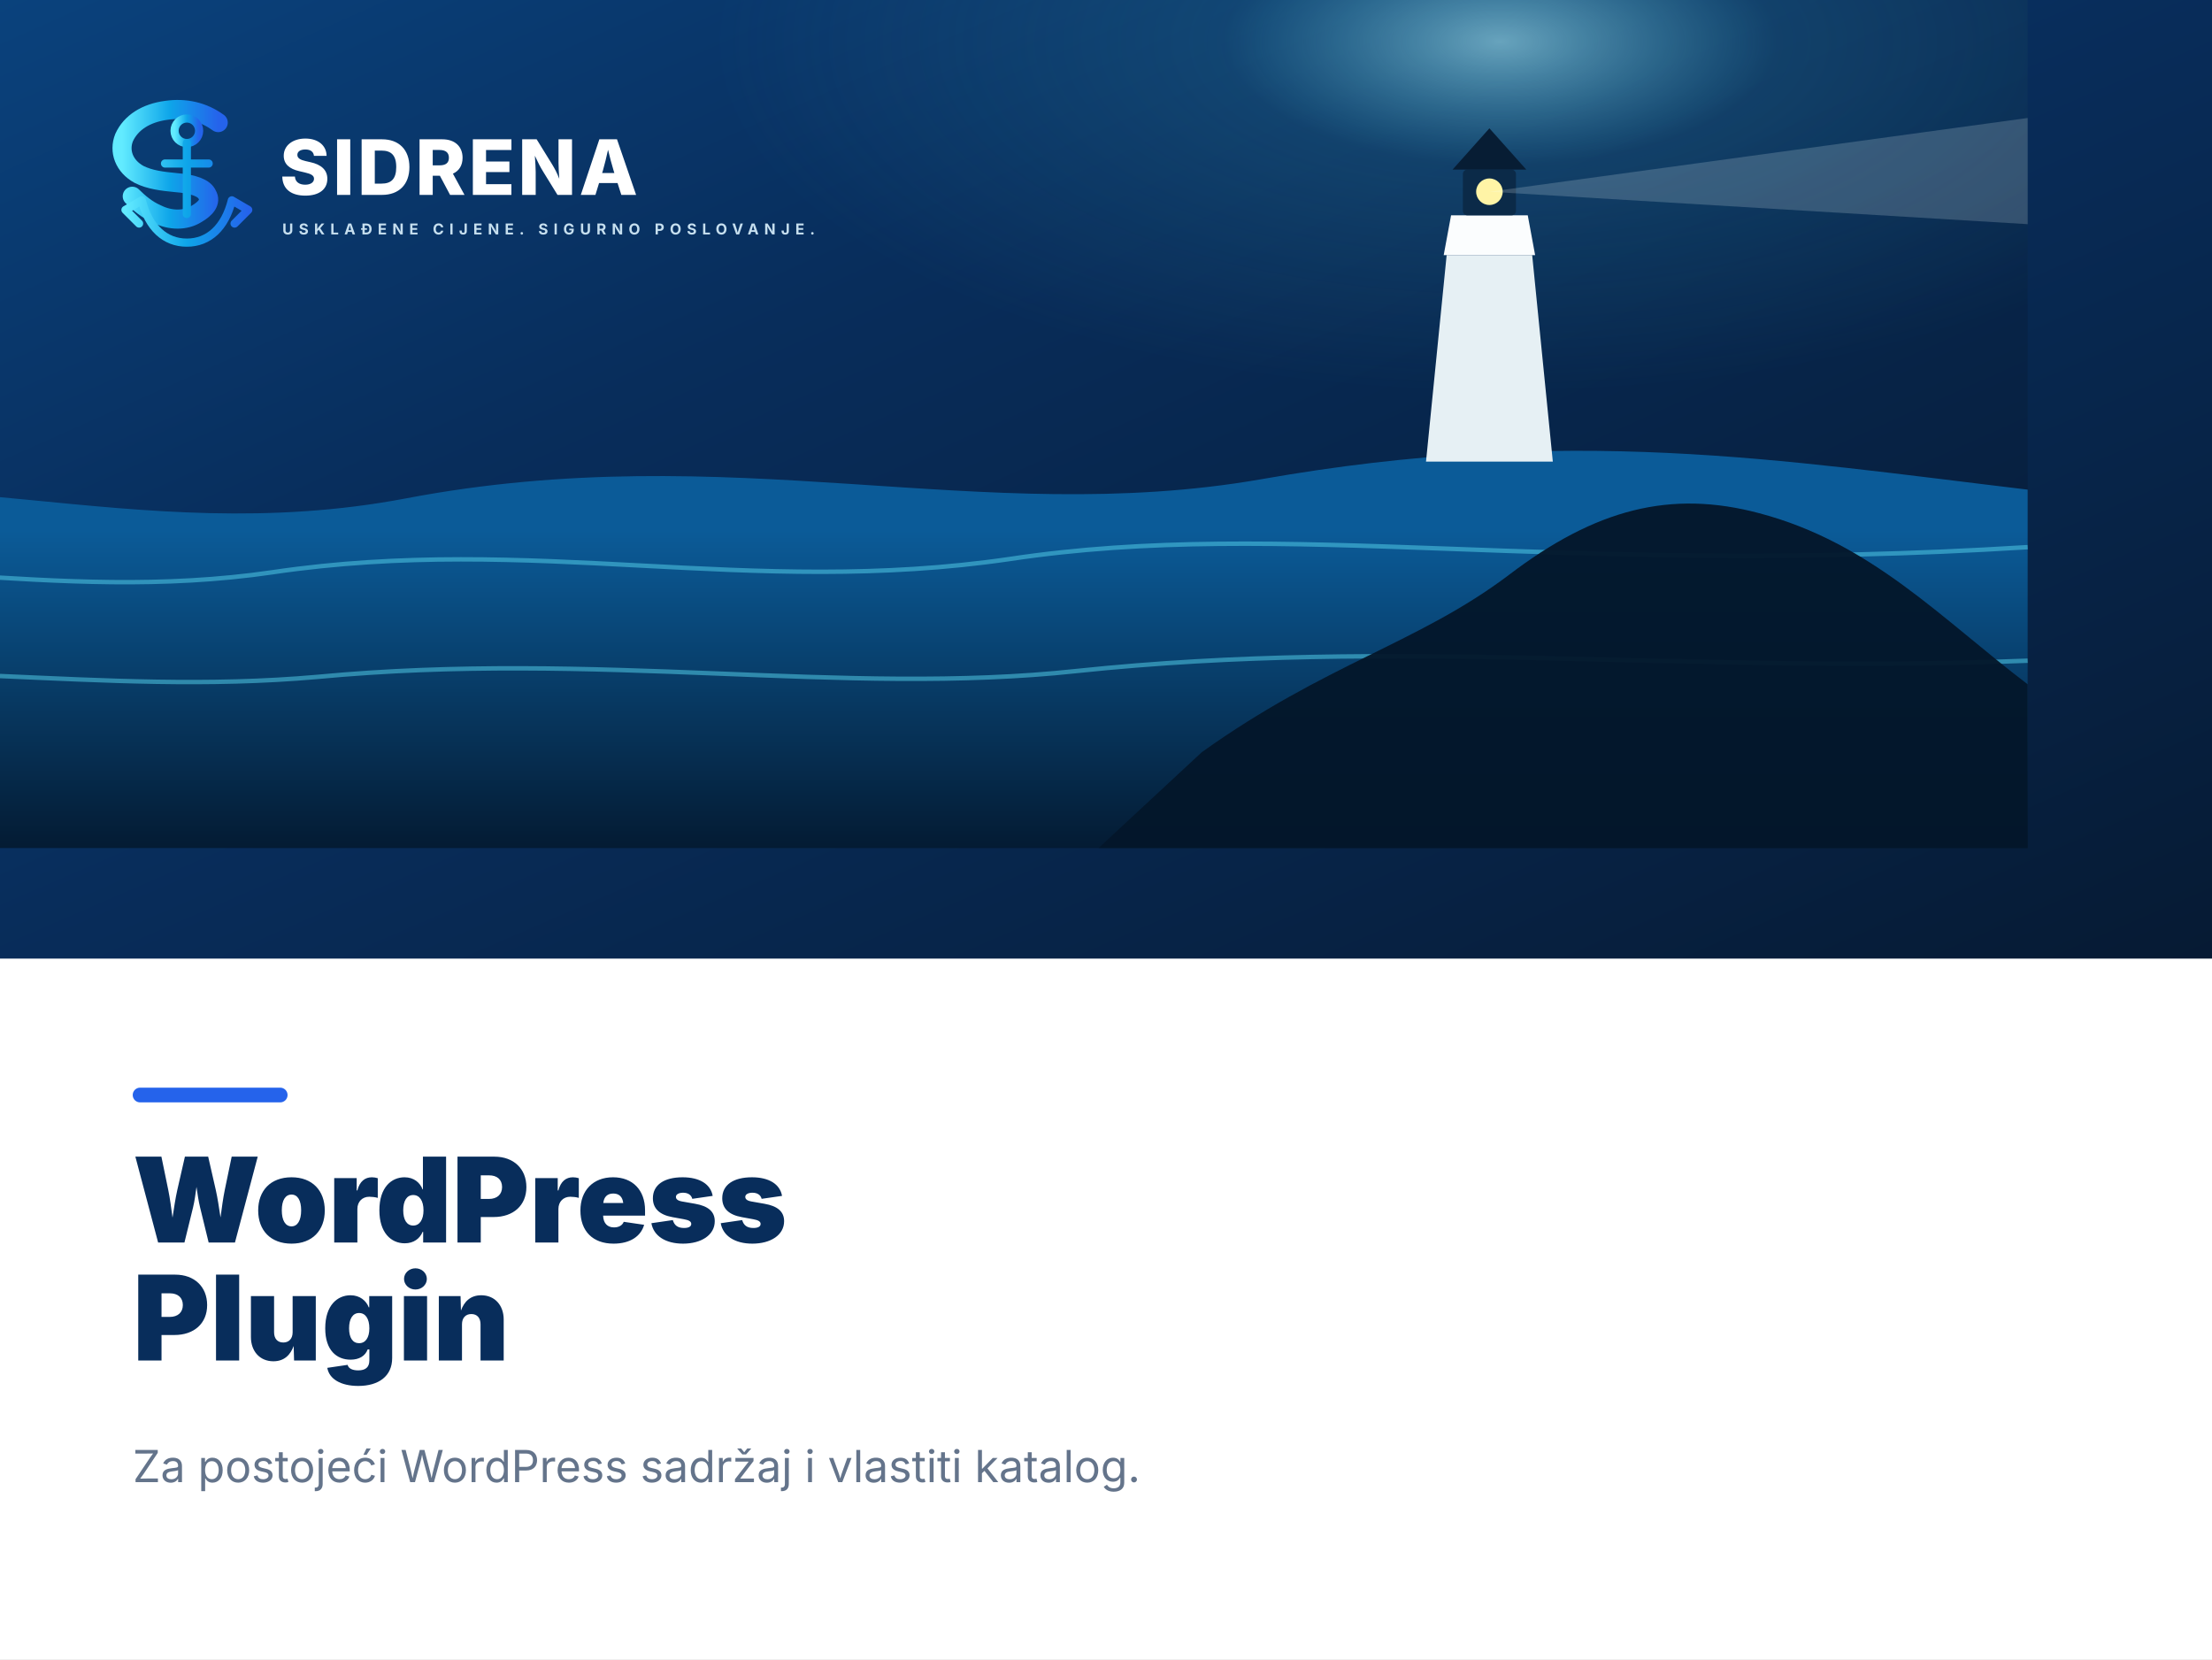
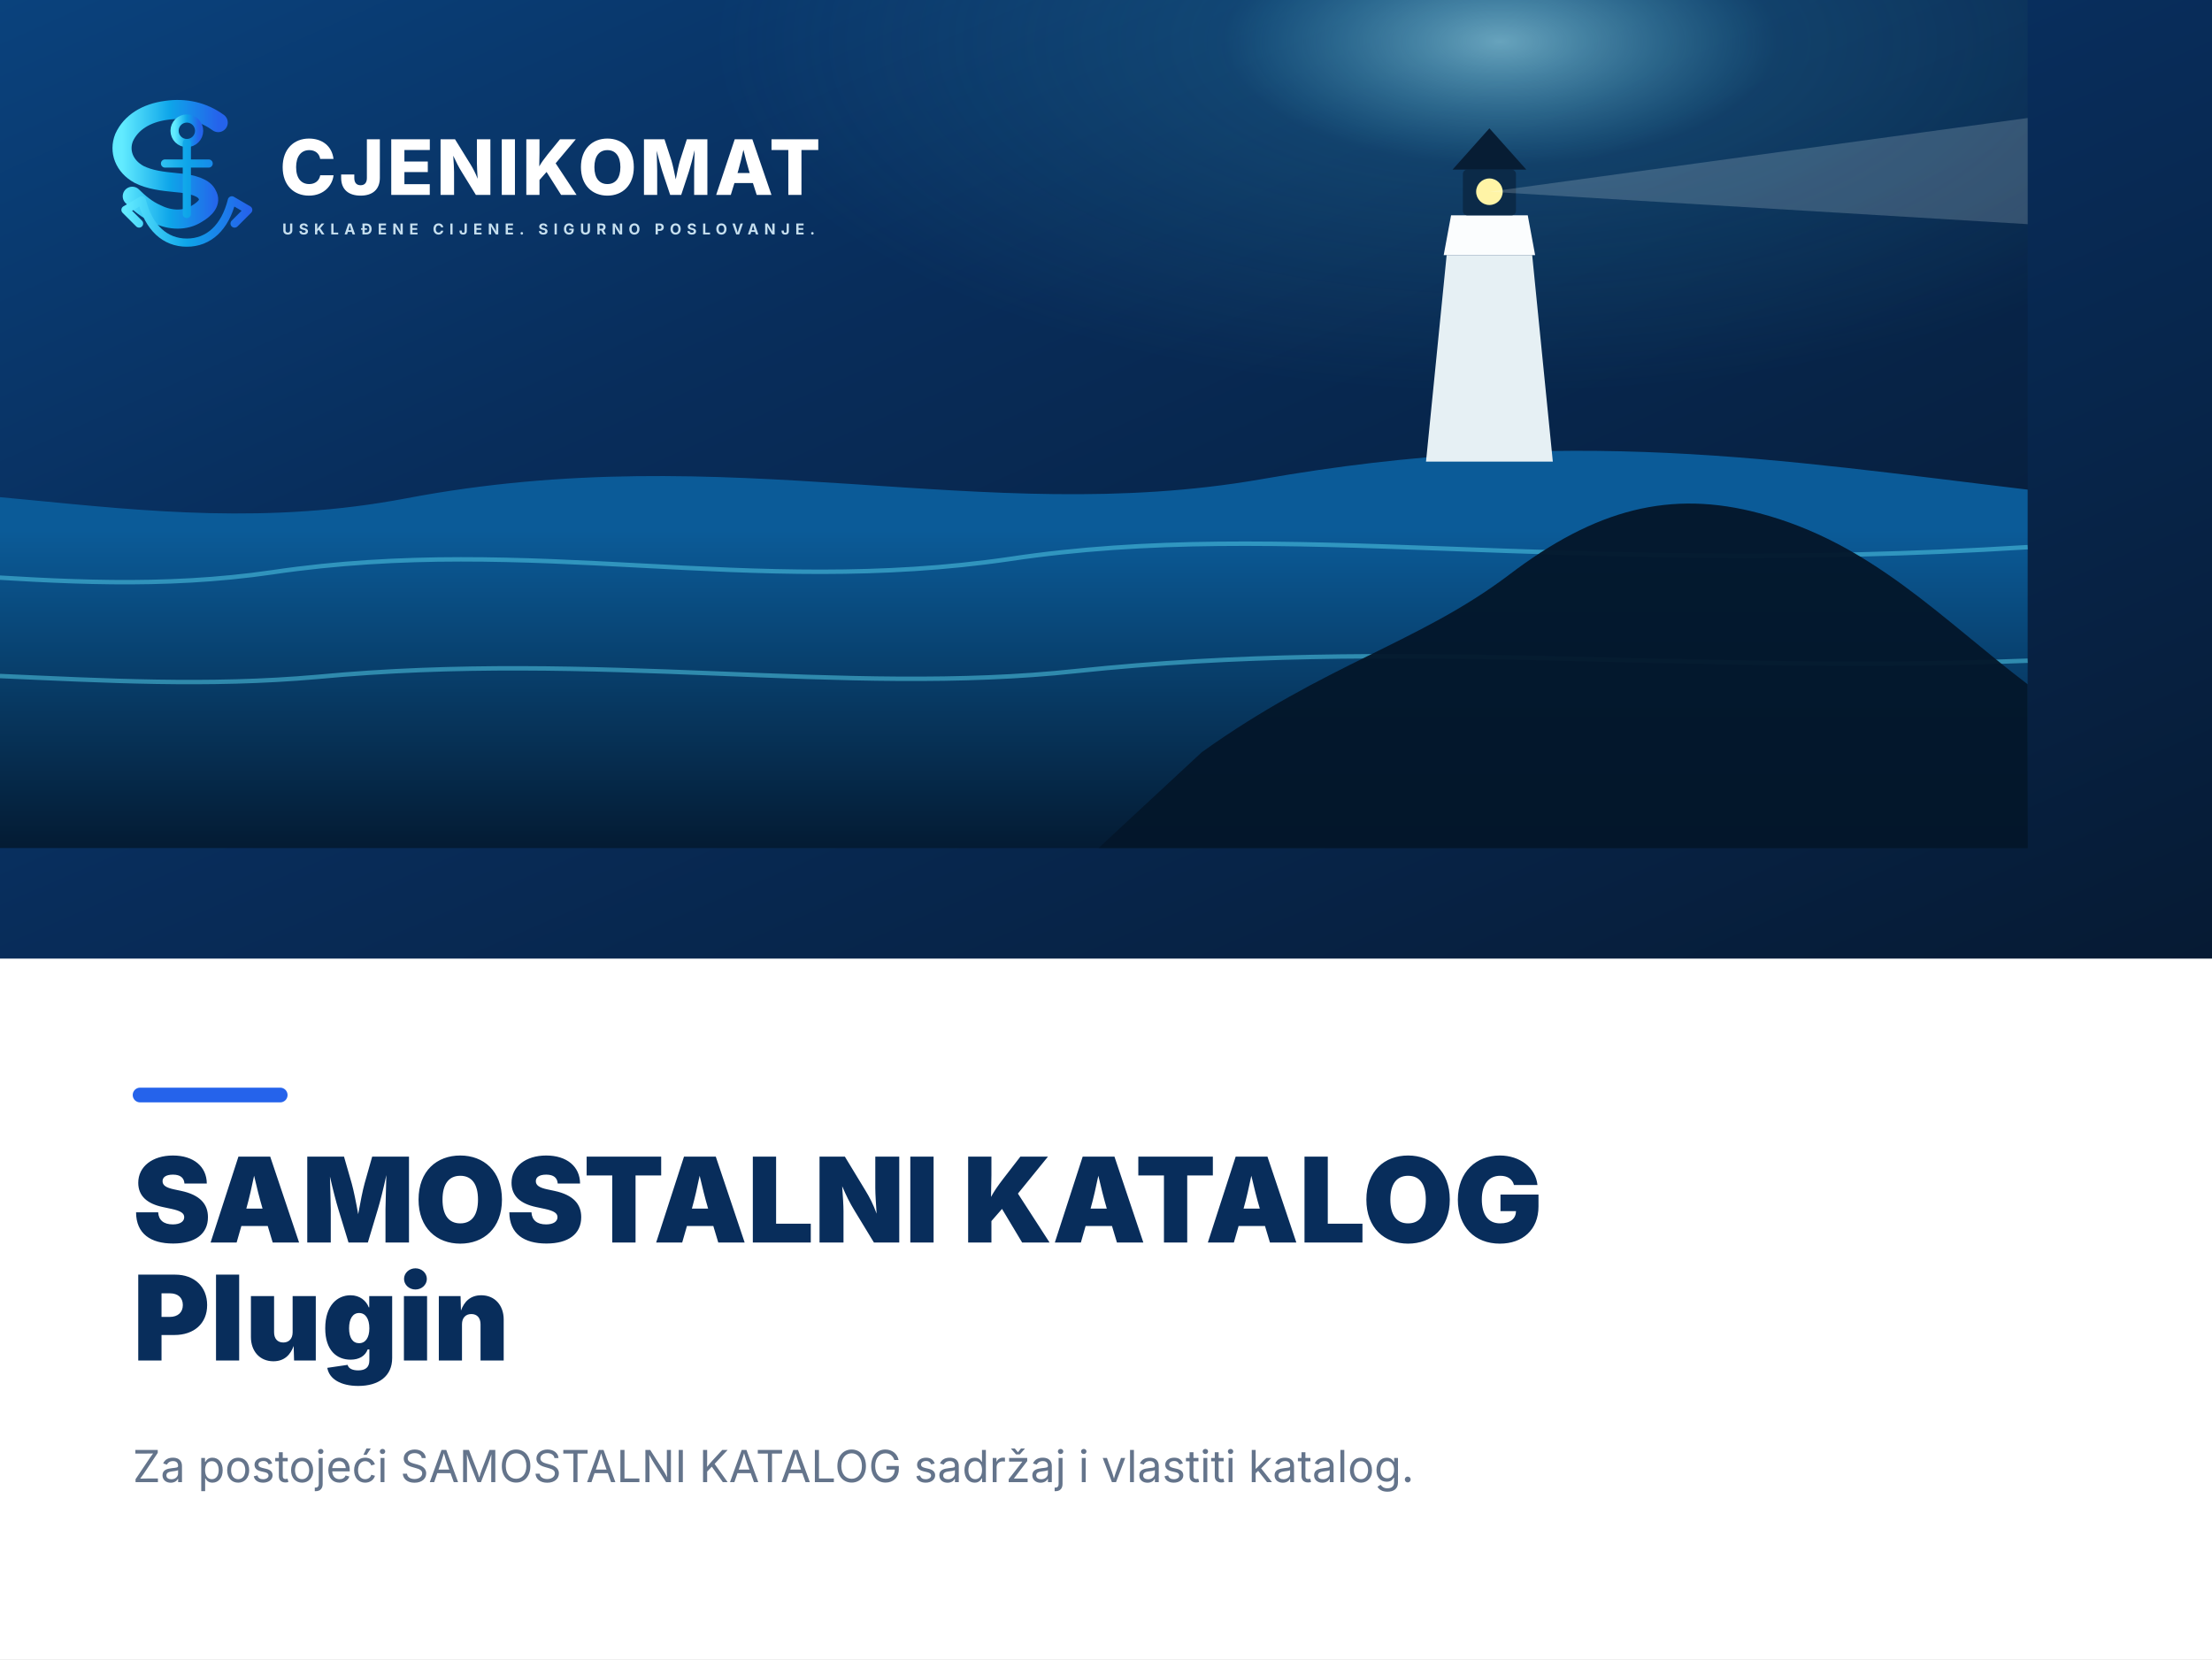
<svg xmlns="http://www.w3.org/2000/svg" viewBox="0 0 1200 900" role="img" aria-labelledby="t">
  <defs>
    <linearGradient id="sky" x1="0" y1="0" x2="1" y2="1">
      <stop stop-color="#0B4C8D" />
      <stop offset=".48" stop-color="#082D5B" />
      <stop offset="1" stop-color="#061A33" />
    </linearGradient>
    <linearGradient id="sea" x1="0" y1=".2" x2="0" y2="1">
      <stop stop-color="#0B5B98" />
      <stop offset="1" stop-color="#041B33" />
    </linearGradient>
    <linearGradient id="cyan" x1="0" y1="0" x2="1" y2="0">
      <stop stop-color="#62EBFF" />
      <stop offset=".5" stop-color="#0EA5E9" />
      <stop offset="1" stop-color="#2563EB" />
    </linearGradient>
    <radialGradient id="glow" cx=".78" cy=".22" r=".34">
      <stop stop-color="#A8F3FF" stop-opacity=".6" />
      <stop offset=".35" stop-color="#4CCBEA" stop-opacity=".14" />
      <stop offset="1" stop-color="#4CCBEA" stop-opacity="0" />
    </radialGradient>
  </defs>
  <rect width="1200" height="900" fill="#fff" />
  <rect width="1200" height="520" fill="url(#sky)" />
  <g transform="translate(-180 -100) scale(.8)">
    <rect width="1600" height="700" fill="url(#sky)" />
    <rect width="1600" height="700" fill="url(#glow)" />
    <path d="M0 470c168-42 315 28 500-7 220-42 390 20 580-13 210-37 352-13 520 7v243H0z" fill="url(#sea)" />
    <g opacity=".52" fill="none" stroke="#53CFE9" stroke-width="3">
      <path d="M0 520c130-26 260 15 410-7 176-26 323 17 500-9 186-28 370 12 690-8" />
      <path d="M0 588c160-20 292 9 440-4 190-18 357 13 515-4 218-23 410 2 645-7" />
    </g>
    <path d="M1040 635c84-60 147-74 208-120 59-45 110-58 170-42 76 20 124 72 182 116v111H970z" fill="#03162A" opacity=".95" />
    <path d="M1192 438h86l-14-140h-58z" fill="#E6F0F4" />
    <path d="M1204 298h62l-5-27h-52z" fill="#FBFDFE" />
    <rect x="1217" y="240" width="36" height="31" rx="3" fill="#0B2A48" />
    <path d="M1210 240h50l-25-28z" fill="#071D34" />
    <circle cx="1235" cy="255" r="9" fill="#FFF4A6" />
    <path d="M1235 255L1600 205v72z" fill="#F4FFFF" opacity=".18" />
  </g>
  <g transform="translate(54 48) scale(0.74)">
    <g fill="none" stroke="url(#cyan)" stroke-linecap="round" stroke-linejoin="round">
      <path d="M87 25c-11-8-24-11-38-9-15 2-26 9-31 20-4 10 0 21 11 27 8 4 17 5 27 6 13 1 21 4 23 9 3 5-1 10-8 14-8 5-19 5-29 0-7-3-13-8-18-13" stroke-width="14" />
      <circle cx="64" cy="31" r="9" stroke-width="6" />
      <path d="M64 40v52M48 55h32M31 82c5 20 17 31 33 31s28-11 33-31M31 82l-12 7 10 10m68-17 12 7-10 10" stroke-width="6" />
    </g>
-     <text x="132" y="78" fill="#fff" font-family="Inter,Segoe UI,Arial,sans-serif" font-size="56" font-weight="800" letter-spacing="2">SIDRENA</text>
+     <text x="132" y="78" fill="#fff" font-family="Inter,Segoe UI,Arial,sans-serif" font-size="56" font-weight="800" letter-spacing="2">CJENIKOMAT</text>
    <text x="134" y="107" fill="#C6DFEF" font-family="Inter,Segoe UI,Arial,sans-serif" font-size="11" font-weight="700" letter-spacing="4">USKLAĐENE CIJENE. SIGURNO POSLOVANJE.</text>
  </g>
  <rect x="72" y="590" width="84" height="8" rx="4" fill="#2563EB" />
-   <text x="72" y="674" fill="#082D5B" font-family="Inter,Segoe UI,Arial,sans-serif" font-size="64" font-weight="850">WordPress</text>
+   <text x="72" y="674" fill="#082D5B" font-family="Inter,Segoe UI,Arial,sans-serif" font-size="64" font-weight="850">SAMOSTALNI KATALOG</text>
  <text x="72" y="738" fill="#082D5B" font-family="Inter,Segoe UI,Arial,sans-serif" font-size="64" font-weight="850">Plugin</text>
-   <text x="72" y="804" fill="#64748B" font-family="Inter,Segoe UI,Arial,sans-serif" font-size="24">Za postojeći WordPress sadržaj i vlastiti katalog.</text>
+   <text x="72" y="804" fill="#64748B" font-family="Inter,Segoe UI,Arial,sans-serif" font-size="24">Za postojeći SAMOSTALNI KATALOG sadržaj i vlastiti katalog.</text>
</svg>
